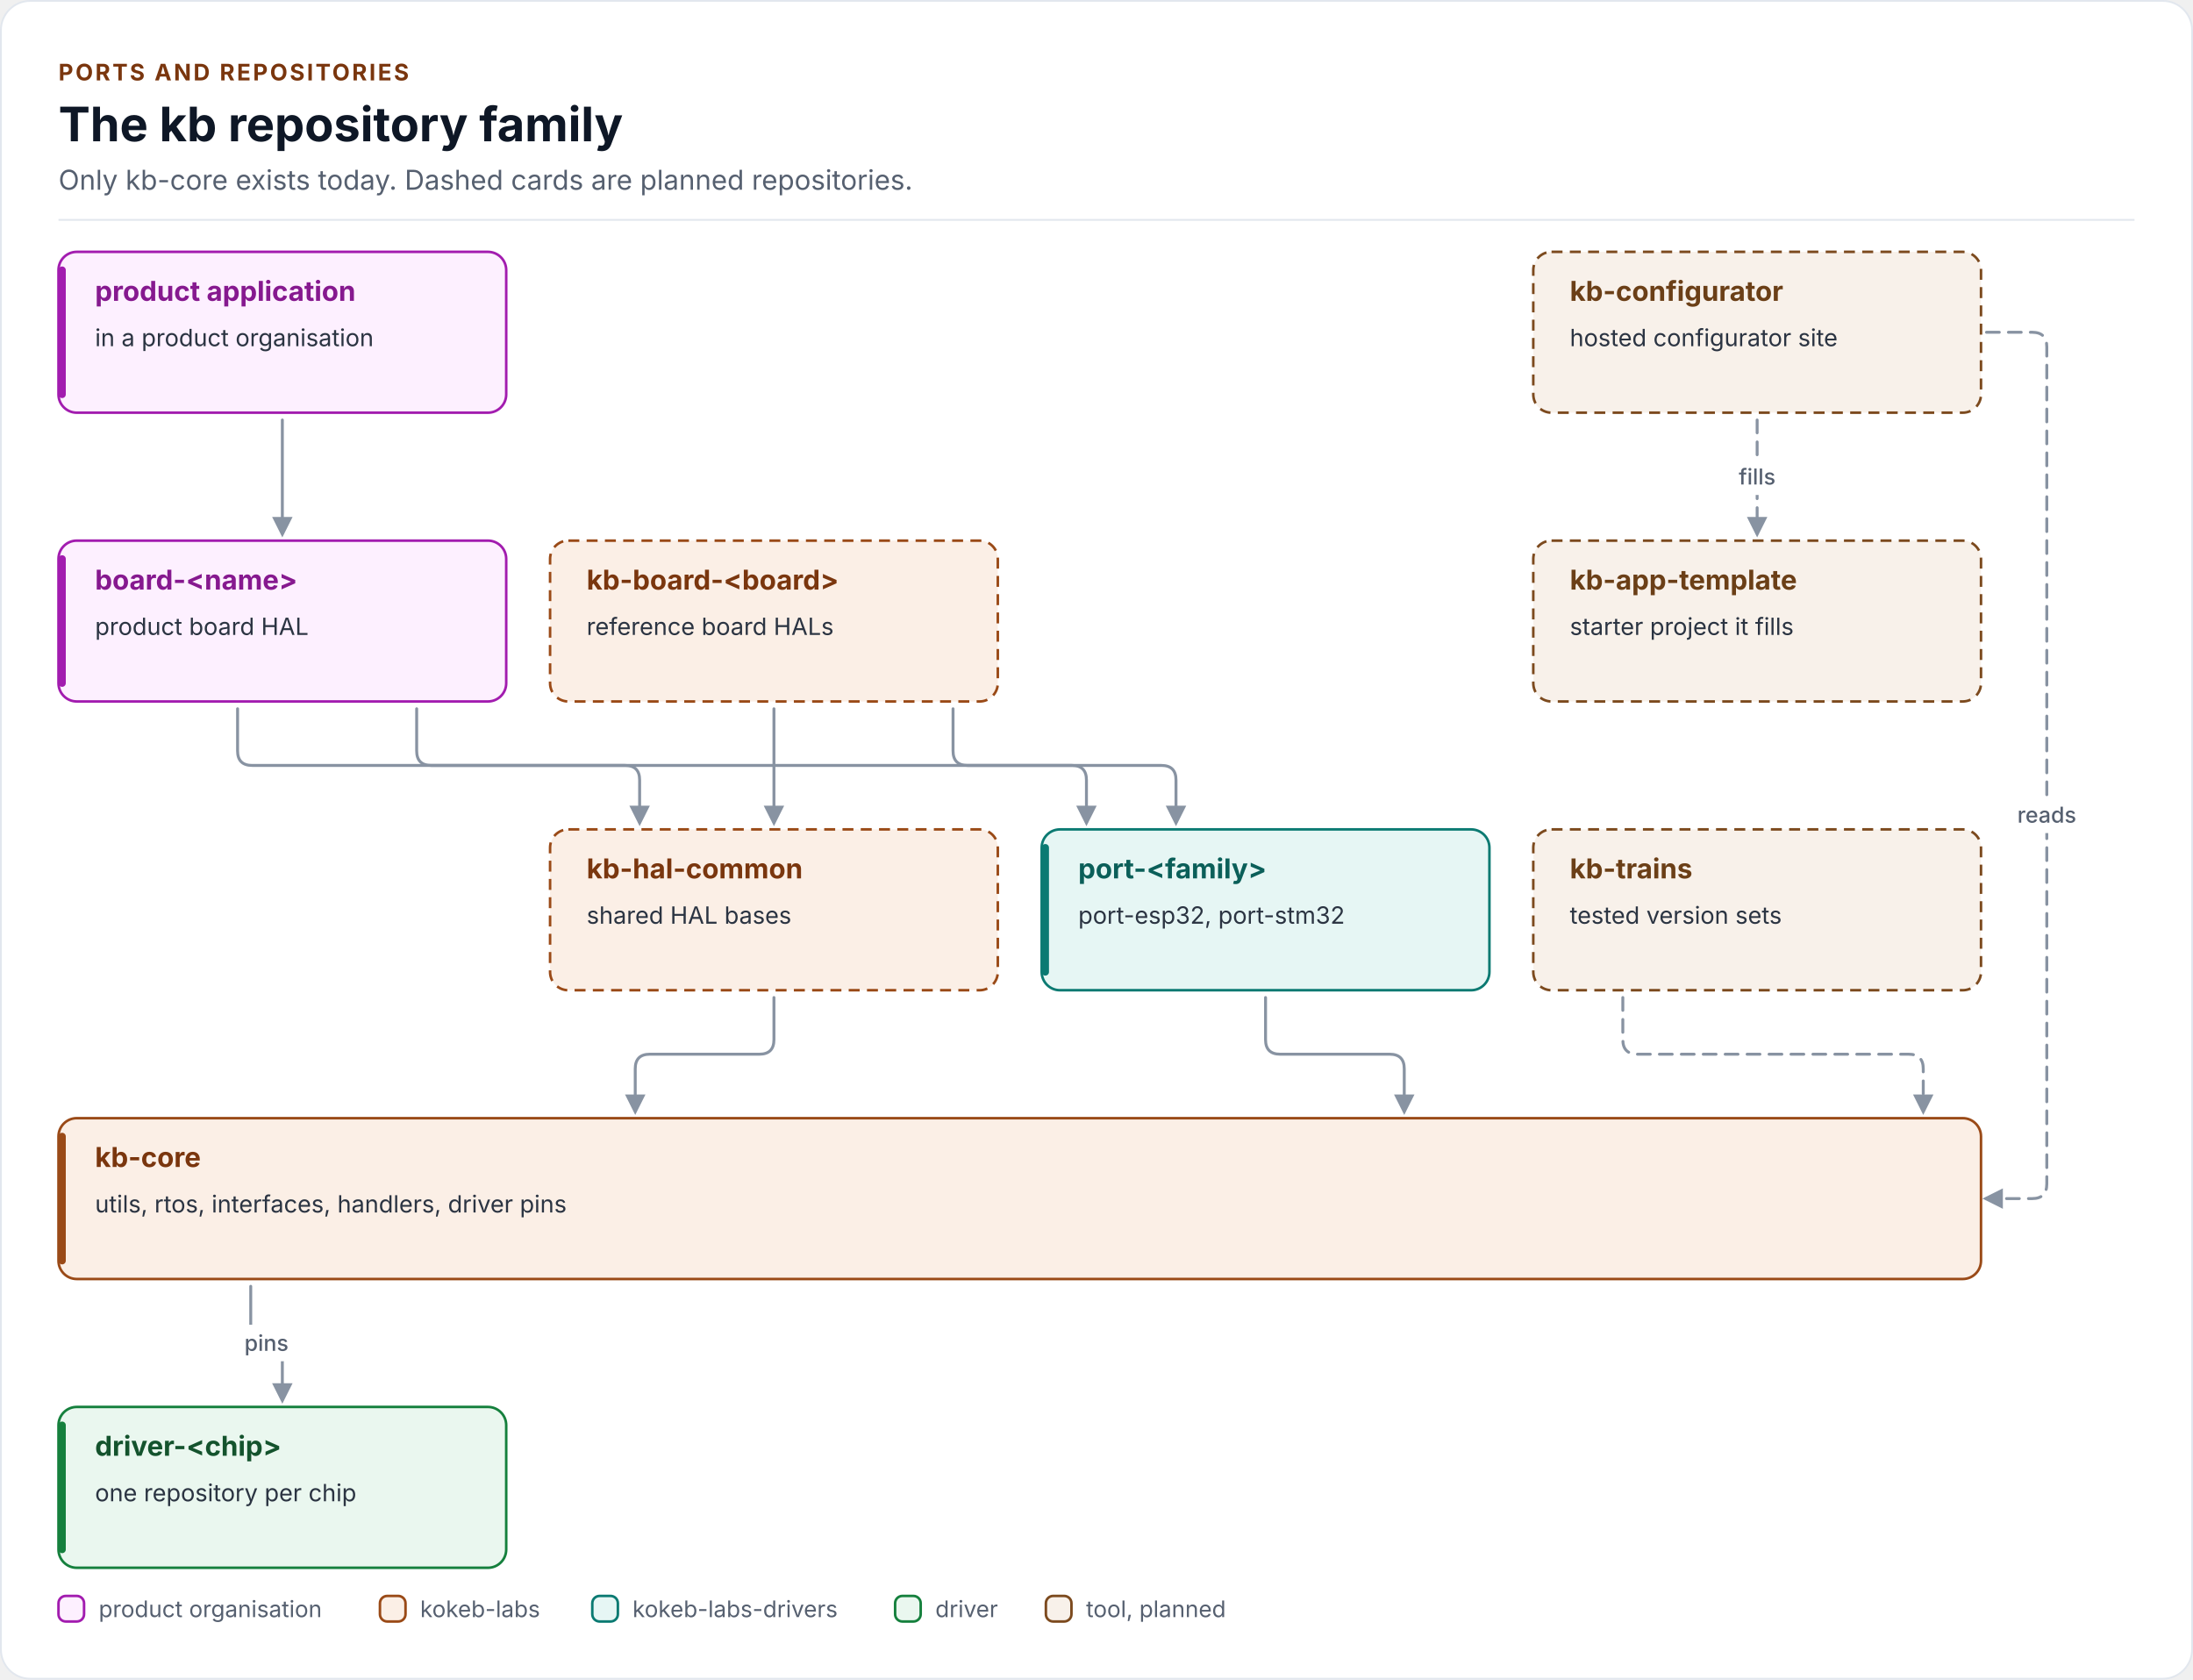
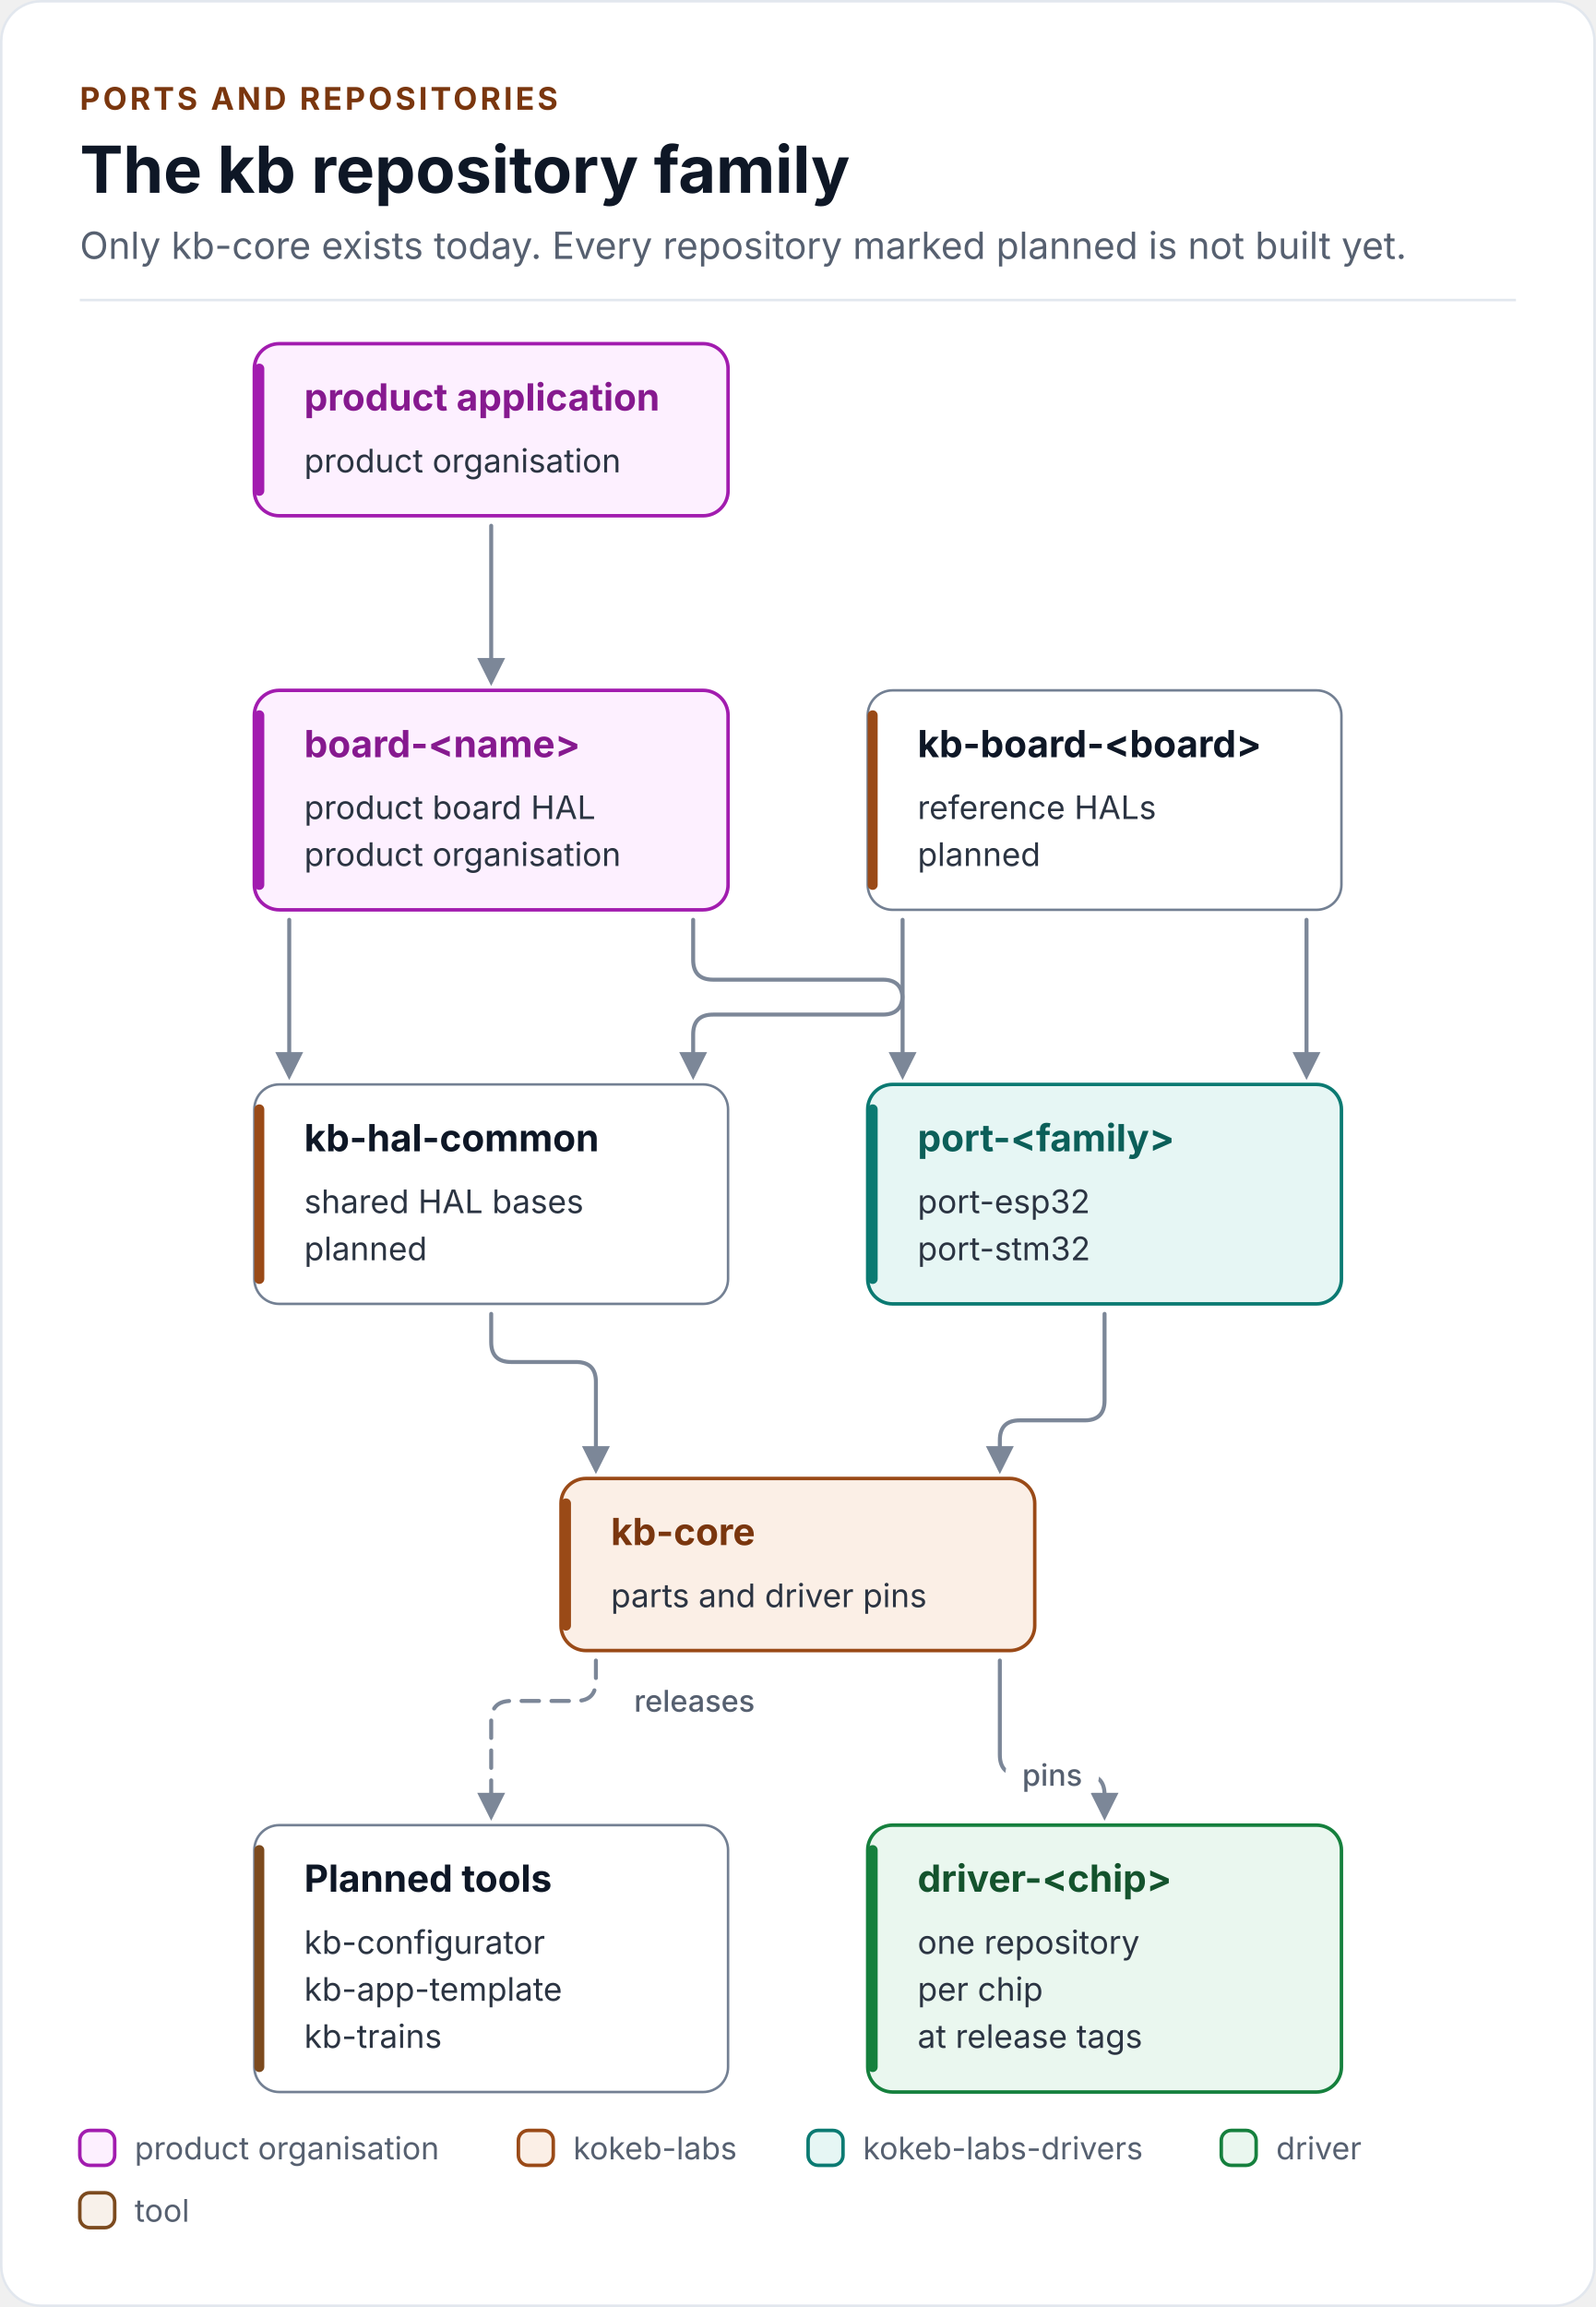
- <svg xmlns="http://www.w3.org/2000/svg" width="1200" height="919" viewBox="0 0 1200 919" role="img" aria-labelledby="repo-family-title repo-family-desc" font-family="Inter, 'Segoe UI', Roboto, 'Helvetica Neue', Arial, sans-serif">
+ <svg xmlns="http://www.w3.org/2000/svg" width="640" height="925" viewBox="0 0 640 925" role="img" aria-labelledby="repo-family-title repo-family-desc" font-family="Inter, 'Segoe UI', Roboto, 'Helvetica Neue', Arial, sans-serif">
  <defs>
-     <marker id="fk-arrow-rail" viewBox="0 0 10 10" refX="8" refY="5" markerWidth="7" markerHeight="7" orient="auto-start-reverse">
-       <path d="M0 0L10 5L0 10z" fill="#8893A2" />
+     <marker id="repo-family-arrow-rail" viewBox="0 0 10 10" refX="8" refY="5" markerWidth="7" markerHeight="7" orient="auto-start-reverse">
+       <path d="M0 0L10 5L0 10z" fill="#7C8798" />
    </marker>
  </defs>
-   <rect x="0.5" y="0.5" width="1199" height="918" rx="16" fill="#FFFFFF" stroke="#E2E7EE" />
+   <rect x="0.5" y="0.5" width="639" height="924" rx="16" fill="#FFFFFF" stroke="#E2E7EE" />
  <text x="32" y="44" font-size="12.5" font-weight="700" letter-spacing="1.2" fill="#7A360E">PORTS AND REPOSITORIES</text>
  <text x="32" y="77.3" font-size="26" font-weight="700" fill="#0E1726">The kb repository family</text>
-   <text x="32" y="103.8" font-size="15" fill="#566070">Only kb-core exists today. Dashed cards are planned repositories.</text>
-   <rect x="32" y="119.8" width="1136" height="1" fill="#E2E7EE" />
-   <path d="M154.5 229.8 L154.5 291.8" fill="none" stroke="#8893A2" stroke-width="1.6" stroke-linecap="round" stroke-linejoin="round" marker-end="url(#fk-arrow-rail)" />
-   <path d="M228 387.8 L228 410.8 Q228 418.8 236 418.8 L342 418.8 Q350 418.8 350 426.8 L350 449.8" fill="none" stroke="#8893A2" stroke-width="1.6" stroke-linecap="round" stroke-linejoin="round" marker-end="url(#fk-arrow-rail)" />
-   <path d="M130 387.8 L130 410.8 Q130 418.8 138 418.8 L635.5 418.8 Q643.5 418.8 643.5 426.8 L643.5 449.8" fill="none" stroke="#8893A2" stroke-width="1.6" stroke-linecap="round" stroke-linejoin="round" marker-end="url(#fk-arrow-rail)" />
-   <path d="M423.5 387.8 L423.5 449.8" fill="none" stroke="#8893A2" stroke-width="1.6" stroke-linecap="round" stroke-linejoin="round" marker-end="url(#fk-arrow-rail)" />
-   <path d="M521.5 387.8 L521.5 410.8 Q521.5 418.8 529.5 418.8 L586.5 418.8 Q594.5 418.8 594.5 426.8 L594.5 449.8" fill="none" stroke="#8893A2" stroke-width="1.6" stroke-linecap="round" stroke-linejoin="round" marker-end="url(#fk-arrow-rail)" />
-   <path d="M423.5 545.8 L423.5 568.8 Q423.5 576.8 415.5 576.8 L355.6 576.8 Q347.6 576.8 347.6 584.8 L347.6 607.8" fill="none" stroke="#8893A2" stroke-width="1.6" stroke-linecap="round" stroke-linejoin="round" marker-end="url(#fk-arrow-rail)" />
-   <path d="M692.5 545.8 L692.5 568.8 Q692.5 576.8 700.5 576.8 L760.4 576.8 Q768.4 576.8 768.4 584.8 L768.4 607.8" fill="none" stroke="#8893A2" stroke-width="1.6" stroke-linecap="round" stroke-linejoin="round" marker-end="url(#fk-arrow-rail)" />
-   <path d="M137.2 703.8 L137.2 726.8 Q137.2 734.8 145.2 734.8 L146.5 734.8 Q154.5 734.8 154.5 742.8 L154.5 765.8" fill="none" stroke="#8893A2" stroke-width="1.6" stroke-linecap="round" stroke-linejoin="round" marker-end="url(#fk-arrow-rail)" />
-   <path d="M961.5 229.8 L961.5 291.8" fill="none" stroke="#8893A2" stroke-width="1.6" stroke-linecap="round" stroke-linejoin="round" stroke-dasharray="7 5" marker-end="url(#fk-arrow-rail)" />
-   <path d="M888 545.8 L888 568.8 Q888 576.8 896 576.8 L1044.4 576.8 Q1052.4 576.8 1052.4 584.8 L1052.4 607.8" fill="none" stroke="#8893A2" stroke-width="1.6" stroke-linecap="round" stroke-linejoin="round" stroke-dasharray="7 5" marker-end="url(#fk-arrow-rail)" />
-   <path d="M1087 181.8 L1112 181.8 Q1120 181.8 1120 189.8 L1120 647.8 Q1120 655.8 1112 655.8 L1087 655.8" fill="none" stroke="#8893A2" stroke-width="1.6" stroke-linecap="round" stroke-linejoin="round" stroke-dasharray="7 5" marker-end="url(#fk-arrow-rail)" />
-   <rect x="32" y="137.8" width="245" height="88" rx="10" fill="#FDF0FF" stroke="#A21CAF" stroke-width="1.4" />
-   <rect x="32" y="145.8" width="4" height="72" rx="2" fill="#A21CAF" />
-   <rect x="32" y="295.8" width="245" height="88" rx="10" fill="#FDF0FF" stroke="#A21CAF" stroke-width="1.4" />
-   <rect x="32" y="303.8" width="4" height="72" rx="2" fill="#A21CAF" />
-   <rect x="301" y="295.8" width="245" height="88" rx="10" fill="#FBEFE6" stroke="#9A4A17" stroke-width="1.4" stroke-dasharray="6 4" />
-   <rect x="301" y="453.8" width="245" height="88" rx="10" fill="#FBEFE6" stroke="#9A4A17" stroke-width="1.4" stroke-dasharray="6 4" />
-   <rect x="570" y="453.8" width="245" height="88" rx="10" fill="#E6F6F4" stroke="#0B7A72" stroke-width="1.4" />
-   <rect x="570" y="461.8" width="4" height="72" rx="2" fill="#0B7A72" />
-   <rect x="839" y="137.8" width="245" height="88" rx="10" fill="#F8F1EA" stroke="#7C4A1E" stroke-width="1.4" stroke-dasharray="6 4" />
-   <rect x="839" y="295.8" width="245" height="88" rx="10" fill="#F8F1EA" stroke="#7C4A1E" stroke-width="1.4" stroke-dasharray="6 4" />
-   <rect x="839" y="453.8" width="245" height="88" rx="10" fill="#F8F1EA" stroke="#7C4A1E" stroke-width="1.4" stroke-dasharray="6 4" />
-   <rect x="32" y="611.8" width="1052" height="88" rx="10" fill="#FBEFE6" stroke="#9A4A17" stroke-width="1.4" />
-   <rect x="32" y="619.8" width="4" height="72" rx="2" fill="#9A4A17" />
-   <rect x="32" y="769.8" width="245" height="88" rx="10" fill="#EAF7EF" stroke="#15803D" stroke-width="1.4" />
-   <rect x="32" y="777.8" width="4" height="72" rx="2" fill="#15803D" />
-   <text x="52" y="164.6" font-size="15" font-weight="700" fill="#86198F">product application</text>
-   <text x="52" y="189.4" font-size="13" fill="#2B3442">in a product organisation</text>
-   <text x="52" y="322.6" font-size="15" font-weight="700" fill="#86198F">board-&lt;name&gt;</text>
-   <text x="52" y="347.4" font-size="13" fill="#2B3442">product board HAL</text>
-   <text x="321" y="322.6" font-size="15" font-weight="700" fill="#7A360E">kb-board-&lt;board&gt;</text>
-   <text x="321" y="347.4" font-size="13" fill="#2B3442">reference board HALs</text>
-   <text x="321" y="480.6" font-size="15" font-weight="700" fill="#7A360E">kb-hal-common</text>
-   <text x="321" y="505.4" font-size="13" fill="#2B3442">shared HAL bases</text>
-   <text x="590" y="480.6" font-size="15" font-weight="700" fill="#0B5F59">port-&lt;family&gt;</text>
-   <text x="590" y="505.4" font-size="13" fill="#2B3442">port-esp32, port-stm32</text>
-   <text x="859" y="164.6" font-size="15" font-weight="700" fill="#6B3F17">kb-configurator</text>
-   <text x="859" y="189.4" font-size="13" fill="#2B3442">hosted configurator site</text>
-   <text x="859" y="322.6" font-size="15" font-weight="700" fill="#6B3F17">kb-app-template</text>
-   <text x="859" y="347.4" font-size="13" fill="#2B3442">starter project it fills</text>
-   <text x="859" y="480.6" font-size="15" font-weight="700" fill="#6B3F17">kb-trains</text>
-   <text x="859" y="505.4" font-size="13" fill="#2B3442">tested version sets</text>
-   <text x="52" y="638.5" font-size="15" font-weight="700" fill="#7A360E">kb-core</text>
-   <text x="52" y="663.4" font-size="13" fill="#2B3442">utils, rtos, interfaces, handlers, driver pins</text>
-   <text x="52" y="796.5" font-size="15" font-weight="700" fill="#14532D">driver-&lt;chip&gt;</text>
-   <text x="52" y="821.4" font-size="13" fill="#2B3442">one repository per chip</text>
-   <rect x="127.1" y="724.8" width="37.6" height="20" rx="10" fill="#FFFFFF" />
-   <text x="145.8" y="739.1" font-size="12" font-weight="500" text-anchor="middle" fill="#566070">pins</text>
-   <rect x="944.9" y="250.8" width="33.3" height="20" rx="10" fill="#FFFFFF" />
-   <text x="961.5" y="265.1" font-size="12" font-weight="500" text-anchor="middle" fill="#566070">fills</text>
-   <rect x="1096.8" y="435.8" width="46.3" height="20" rx="10" fill="#FFFFFF" />
-   <text x="1120" y="450.1" font-size="12" font-weight="500" text-anchor="middle" fill="#566070">reads</text>
-   <rect x="32" y="873.2" width="14" height="14" rx="4" fill="#FDF0FF" stroke="#A21CAF" stroke-width="1.4" />
-   <text x="54" y="884.8" font-size="12.5" fill="#566070">product organisation</text>
-   <rect x="207.9" y="873.2" width="14" height="14" rx="4" fill="#FBEFE6" stroke="#9A4A17" stroke-width="1.4" />
-   <text x="229.9" y="884.8" font-size="12.5" fill="#566070">kokeb-labs</text>
-   <rect x="324.1" y="873.2" width="14" height="14" rx="4" fill="#E6F6F4" stroke="#0B7A72" stroke-width="1.4" />
-   <text x="346.1" y="884.8" font-size="12.5" fill="#566070">kokeb-labs-drivers</text>
-   <rect x="489.8" y="873.2" width="14" height="14" rx="4" fill="#EAF7EF" stroke="#15803D" stroke-width="1.4" />
-   <text x="511.8" y="884.8" font-size="12.5" fill="#566070">driver</text>
-   <rect x="572.3" y="873.2" width="14" height="14" rx="4" fill="#F8F1EA" stroke="#7C4A1E" stroke-width="1.4" />
-   <text x="594.3" y="884.8" font-size="12.5" fill="#566070">tool, planned</text>
+   <text x="32" y="103.8" font-size="15" fill="#566070">Only kb-core exists today. Every repository marked planned is not built yet.</text>
+   <rect x="32" y="119.8" width="576" height="1" fill="#E2E7EE" />
+   <path d="M197 210.8 L197 272.8" fill="none" stroke="#7C8798" stroke-width="1.6" stroke-linecap="round" stroke-linejoin="round" marker-end="url(#repo-family-arrow-rail)" />
+   <path d="M116 368.8 L116 430.8" fill="none" stroke="#7C8798" stroke-width="1.6" stroke-linecap="round" stroke-linejoin="round" marker-end="url(#repo-family-arrow-rail)" />
+   <path d="M278 368.8 L278 384.8 Q278 392.8 286 392.8 L354 392.8 Q362 392.8 362 400.8 L362 430.8" fill="none" stroke="#7C8798" stroke-width="1.6" stroke-linecap="round" stroke-linejoin="round" marker-end="url(#repo-family-arrow-rail)" />
+   <path d="M362 368.8 L362 398.8 Q362 406.8 354 406.8 L286 406.8 Q278 406.8 278 414.8 L278 430.8" fill="none" stroke="#7C8798" stroke-width="1.6" stroke-linecap="round" stroke-linejoin="round" marker-end="url(#repo-family-arrow-rail)" />
+   <path d="M524 368.8 L524 430.8" fill="none" stroke="#7C8798" stroke-width="1.6" stroke-linecap="round" stroke-linejoin="round" marker-end="url(#repo-family-arrow-rail)" />
+   <path d="M197 526.8 L197 538.1 Q197 546.1 205 546.1 L231 546.1 Q239 546.1 239 554.1 L239 588.8" fill="none" stroke="#7C8798" stroke-width="1.6" stroke-linecap="round" stroke-linejoin="round" marker-end="url(#repo-family-arrow-rail)" />
+   <path d="M443 526.8 L443 561.5 Q443 569.5 435 569.5 L409 569.5 Q401 569.5 401 577.5 L401 588.8" fill="none" stroke="#7C8798" stroke-width="1.6" stroke-linecap="round" stroke-linejoin="round" marker-end="url(#repo-family-arrow-rail)" />
+   <path d="M401 665.8 L401 703.6 Q401 711.6 409 711.6 L435 711.6 Q443 711.6 443 719.6 L443 727.8" fill="none" stroke="#7C8798" stroke-width="1.6" stroke-linecap="round" stroke-linejoin="round" marker-end="url(#repo-family-arrow-rail)" />
+   <path d="M239 665.8 L239 674 Q239 682 231 682 L205 682 Q197 682 197 690 L197 727.8" fill="none" stroke="#7C8798" stroke-width="1.6" stroke-linecap="round" stroke-linejoin="round" stroke-dasharray="7 5" marker-end="url(#repo-family-arrow-rail)" />
+   <rect x="102" y="137.8" width="190" height="69" rx="10" fill="#FDF0FF" stroke="#A21CAF" stroke-width="1.4" />
+   <rect x="102" y="145.8" width="4" height="53" rx="2" fill="#A21CAF" />
+   <rect x="102" y="731.8" width="190" height="107" rx="10" fill="#FFFFFF" stroke="#738093" stroke-width="1" />
+   <rect x="102" y="739.8" width="4" height="91" rx="2" fill="#7C4A1E" />
+   <rect x="102" y="276.8" width="190" height="88" rx="10" fill="#FDF0FF" stroke="#A21CAF" stroke-width="1.4" />
+   <rect x="102" y="284.8" width="4" height="72" rx="2" fill="#A21CAF" />
+   <rect x="348" y="276.8" width="190" height="88" rx="10" fill="#FFFFFF" stroke="#738093" stroke-width="1" />
+   <rect x="348" y="284.8" width="4" height="72" rx="2" fill="#9A4A17" />
+   <rect x="102" y="434.8" width="190" height="88" rx="10" fill="#FFFFFF" stroke="#738093" stroke-width="1" />
+   <rect x="102" y="442.8" width="4" height="72" rx="2" fill="#9A4A17" />
+   <rect x="348" y="434.8" width="190" height="88" rx="10" fill="#E6F6F4" stroke="#0B7A72" stroke-width="1.4" />
+   <rect x="348" y="442.8" width="4" height="72" rx="2" fill="#0B7A72" />
+   <rect x="225" y="592.8" width="190" height="69" rx="10" fill="#FBEFE6" stroke="#9A4A17" stroke-width="1.4" />
+   <rect x="225" y="600.8" width="4" height="53" rx="2" fill="#9A4A17" />
+   <rect x="348" y="731.8" width="190" height="107" rx="10" fill="#EAF7EF" stroke="#15803D" stroke-width="1.4" />
+   <rect x="348" y="739.8" width="4" height="91" rx="2" fill="#15803D" />
+   <text x="122" y="164.6" font-size="15" font-weight="700" fill="#86198F">product application</text>
+   <text x="122" y="189.4" font-size="13" fill="#2B3442">product organisation</text>
+   <text x="122" y="758.5" font-size="15" font-weight="700" fill="#0E1726">Planned tools</text>
+   <text x="122" y="783.4" font-size="13" fill="#2B3442">kb-configurator</text>
+   <text x="122" y="802.2" font-size="13" fill="#2B3442">kb-app-template</text>
+   <text x="122" y="821.1" font-size="13" fill="#2B3442">kb-trains</text>
+   <text x="122" y="303.6" font-size="15" font-weight="700" fill="#86198F">board-&lt;name&gt;</text>
+   <text x="122" y="328.4" font-size="13" fill="#2B3442">product board HAL</text>
+   <text x="122" y="347.2" font-size="13" fill="#2B3442">product organisation</text>
+   <text x="368" y="303.6" font-size="15" font-weight="700" fill="#0E1726">kb-board-&lt;board&gt;</text>
+   <text x="368" y="328.4" font-size="13" fill="#2B3442">reference HALs</text>
+   <text x="368" y="347.2" font-size="13" fill="#2B3442">planned</text>
+   <text x="122" y="461.6" font-size="15" font-weight="700" fill="#0E1726">kb-hal-common</text>
+   <text x="122" y="486.4" font-size="13" fill="#2B3442">shared HAL bases</text>
+   <text x="122" y="505.3" font-size="13" fill="#2B3442">planned</text>
+   <text x="368" y="461.6" font-size="15" font-weight="700" fill="#0B5F59">port-&lt;family&gt;</text>
+   <text x="368" y="486.4" font-size="13" fill="#2B3442">port-esp32</text>
+   <text x="368" y="505.3" font-size="13" fill="#2B3442">port-stm32</text>
+   <text x="245" y="619.5" font-size="15" font-weight="700" fill="#7A360E">kb-core</text>
+   <text x="245" y="644.4" font-size="13" fill="#2B3442">parts and driver pins</text>
+   <text x="368" y="758.5" font-size="15" font-weight="700" fill="#14532D">driver-&lt;chip&gt;</text>
+   <text x="368" y="783.4" font-size="13" fill="#2B3442">one repository</text>
+   <text x="368" y="802.2" font-size="13" fill="#2B3442">per chip</text>
+   <text x="368" y="821.1" font-size="13" fill="#2B3442">at release tags</text>
+   <rect x="403.2" y="701.6" width="37.6" height="20" rx="10" fill="#FFFFFF" />
+   <text x="422" y="716" font-size="12" font-weight="500" text-anchor="middle" fill="#566070">pins</text>
+   <rect x="246.8" y="672" width="63.5" height="20" rx="10" fill="#FFFFFF" />
+   <text x="278.5" y="686.3" font-size="12" font-weight="500" text-anchor="middle" fill="#566070">releases</text>
+   <rect x="32" y="854.2" width="14" height="14" rx="4" fill="#FDF0FF" stroke="#A21CAF" stroke-width="1.4" />
+   <text x="54" y="865.8" font-size="12.5" fill="#566070">product organisation</text>
+   <rect x="207.9" y="854.2" width="14" height="14" rx="4" fill="#FBEFE6" stroke="#9A4A17" stroke-width="1.4" />
+   <text x="229.9" y="865.8" font-size="12.5" fill="#566070">kokeb-labs</text>
+   <rect x="324.1" y="854.2" width="14" height="14" rx="4" fill="#E6F6F4" stroke="#0B7A72" stroke-width="1.4" />
+   <text x="346.1" y="865.8" font-size="12.5" fill="#566070">kokeb-labs-drivers</text>
+   <rect x="489.8" y="854.2" width="14" height="14" rx="4" fill="#EAF7EF" stroke="#15803D" stroke-width="1.4" />
+   <text x="511.8" y="865.8" font-size="12.5" fill="#566070">driver</text>
+   <rect x="32" y="879.2" width="14" height="14" rx="4" fill="#F8F1EA" stroke="#7C4A1E" stroke-width="1.4" />
+   <text x="54" y="890.8" font-size="12.5" fill="#566070">tool</text>
</svg>
